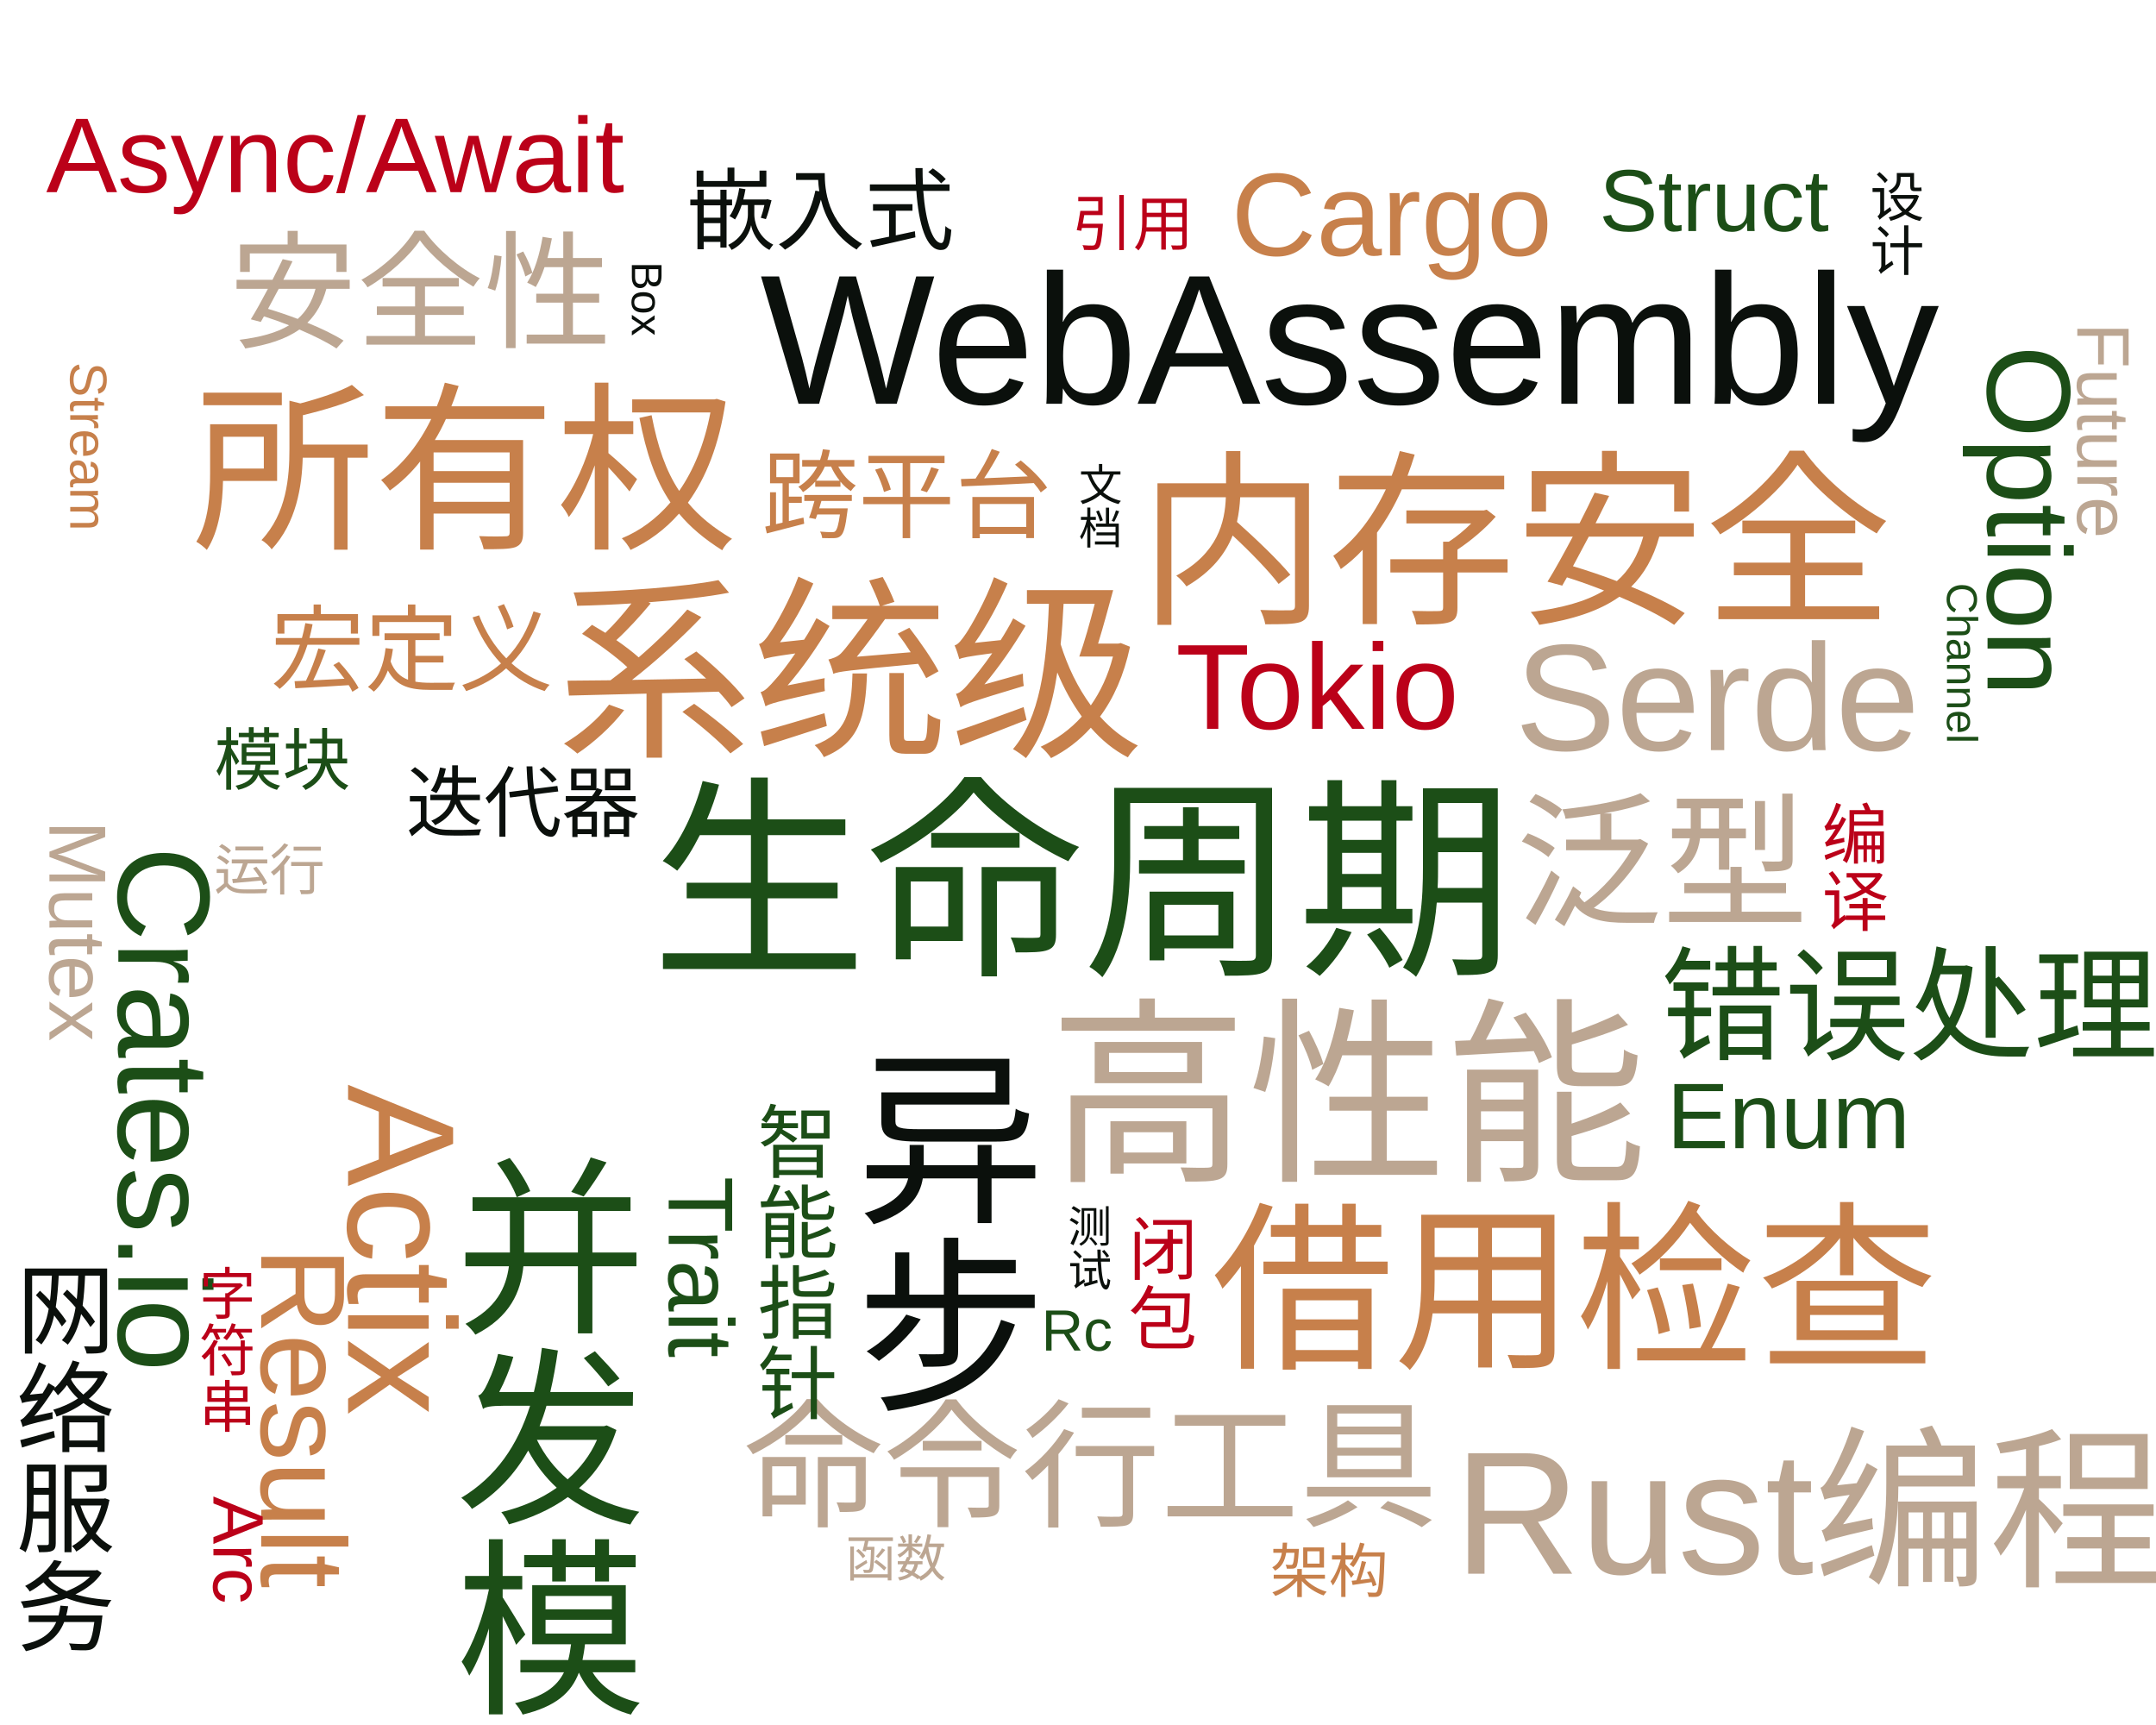
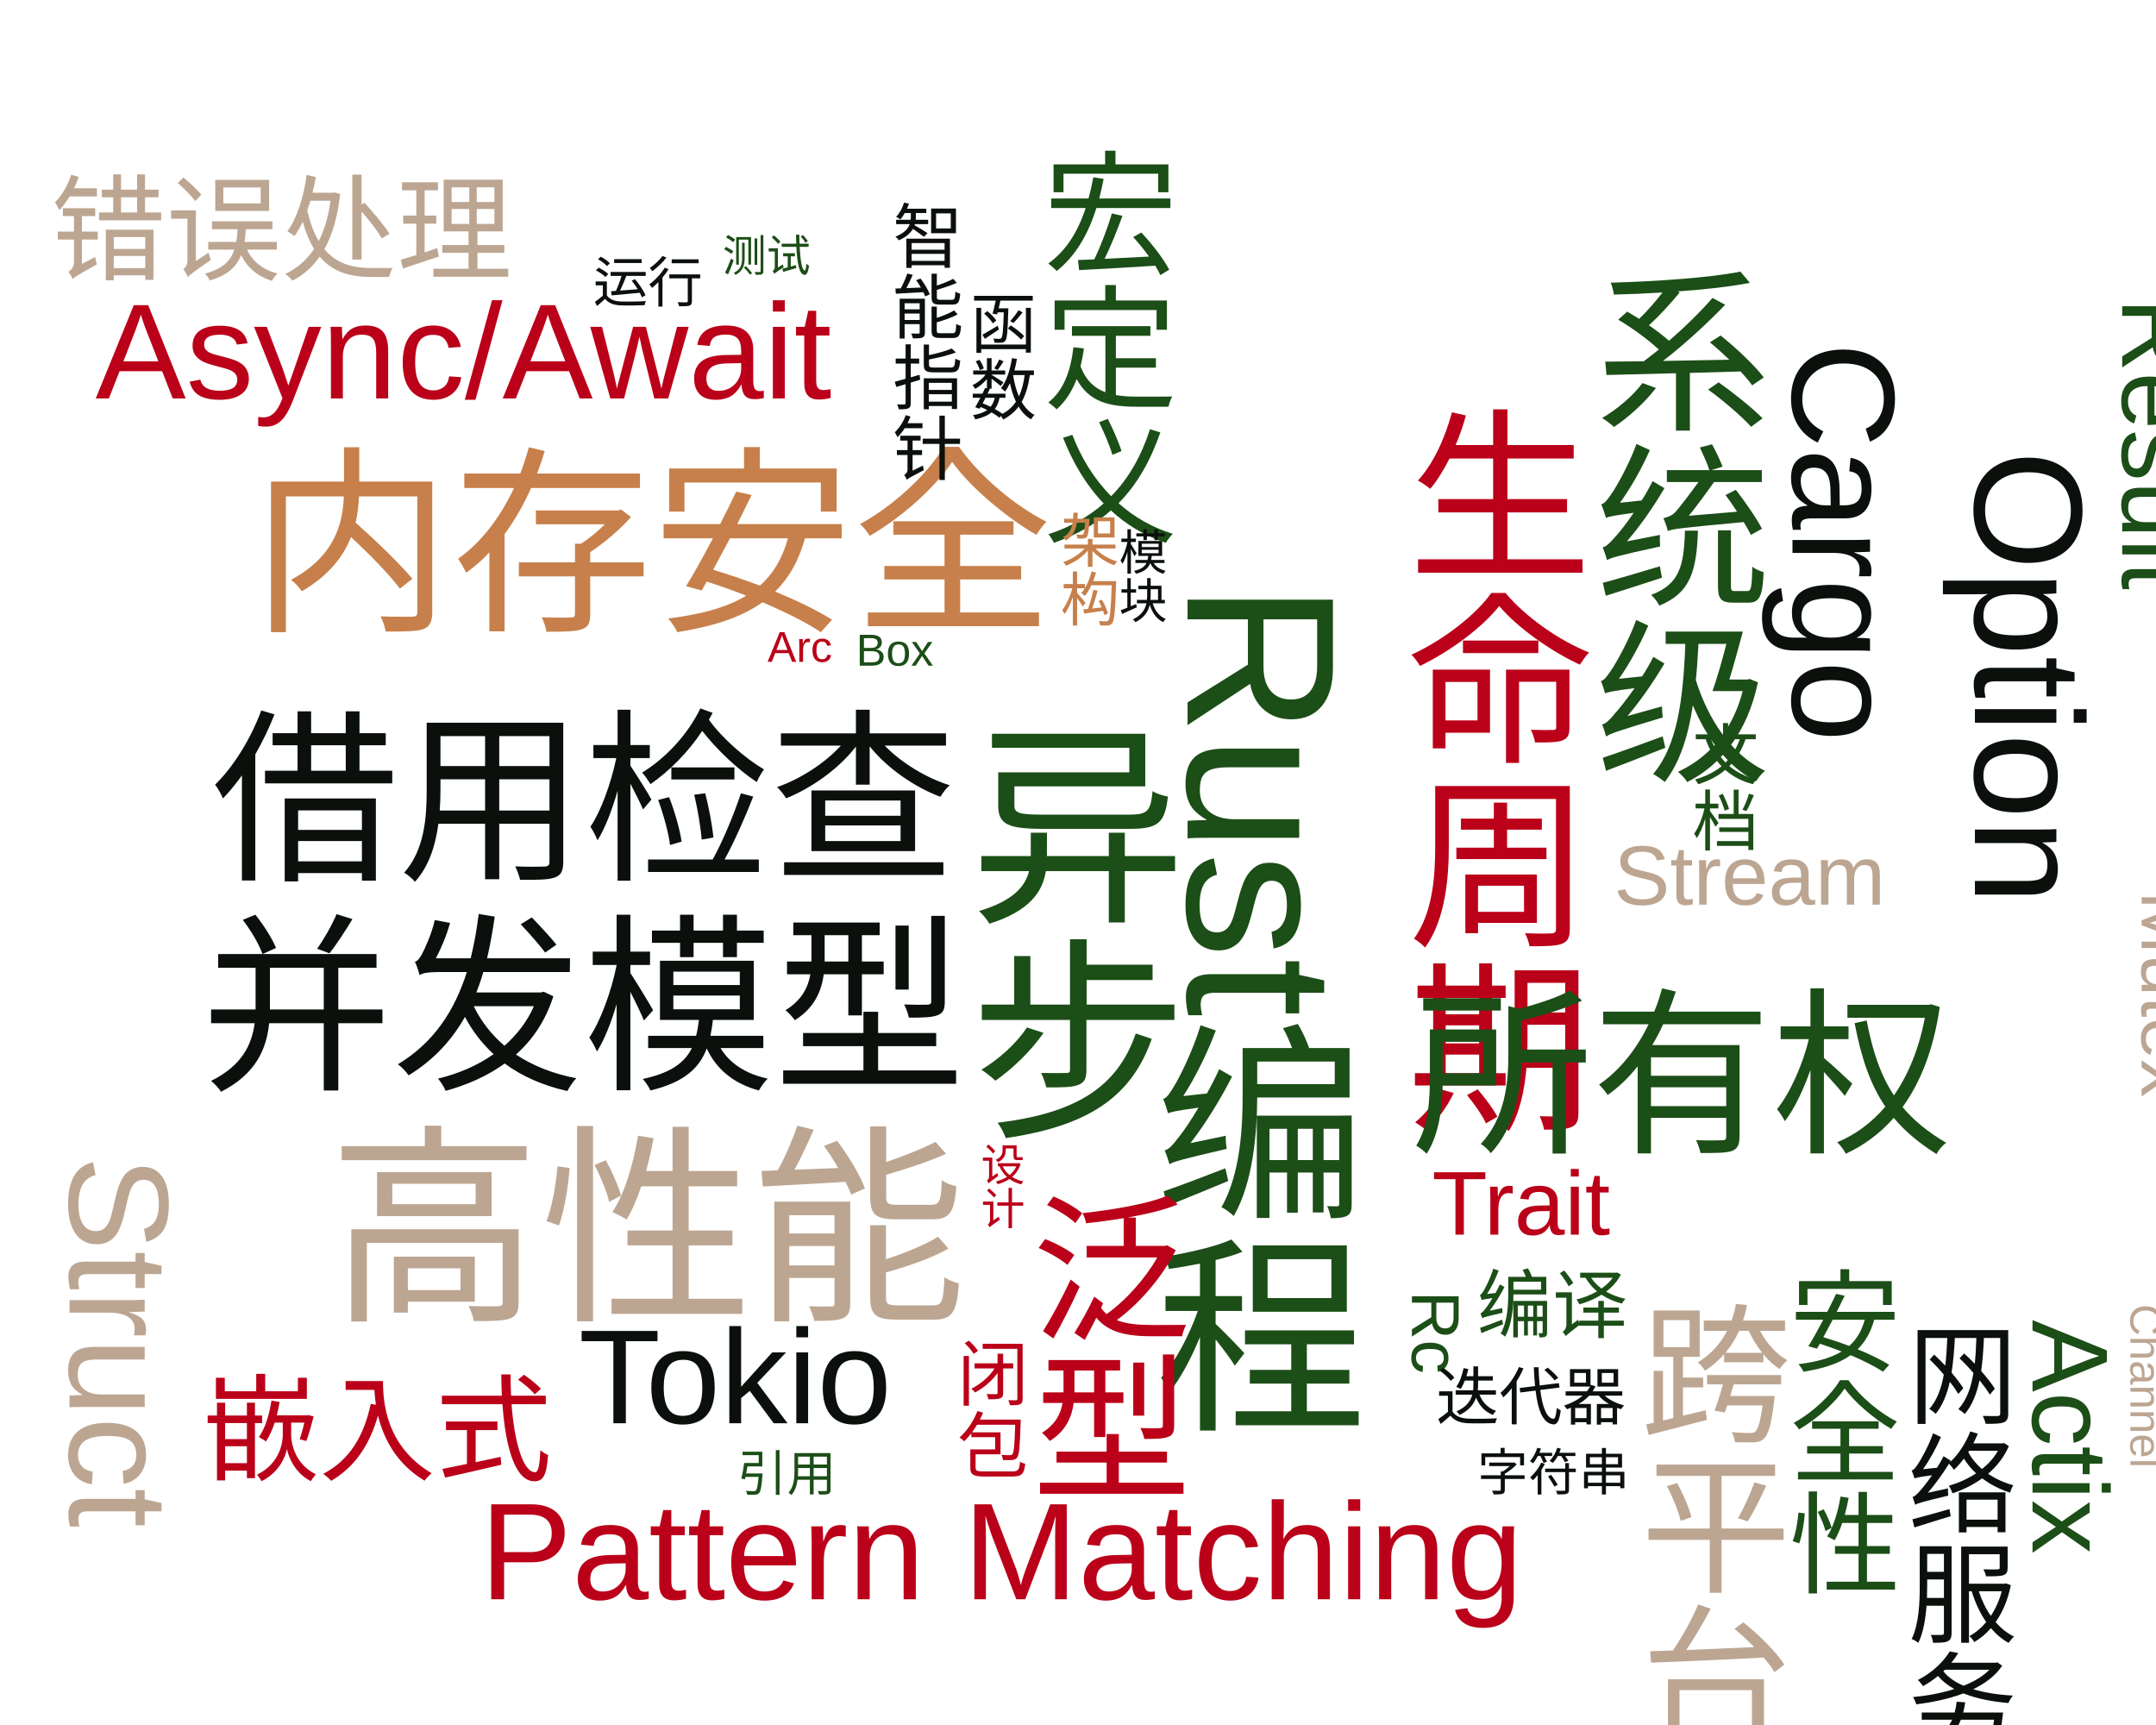
<svg xmlns="http://www.w3.org/2000/svg" width="1000" height="800" viewBox="0 0 1000 800">
  <rect x="0" y="0" width="100%" height="100%" fill="#ffffff" />
  <style>text{font-family:'HarmonyOS Sans SC',Arial,sans-serif;text-anchor:middle;dominant-baseline:central}</style>
-   <text transform="translate(502.0,401.0) rotate(0.0)" fill="#1c4e17" font-size="100.0">生命周期</text>
-   <text transform="translate(625.0,500.5) rotate(0.0)" fill="#bca692" font-size="92.4">高性能</text>
-   <text transform="translate(394.5,304.5) rotate(0.0)" fill="#c7804b" font-size="90.9">系统级</text>
-   <text transform="translate(255.5,597.5) rotate(0.0)" fill="#1c4e17" font-size="88.4" style="writing-mode: vertical-rl; text-orientation: upright; glyph-orientation-vertical: 0deg;">并发模型</text>
-   <text transform="translate(703.0,244.5) rotate(0.0)" fill="#c7804b" font-size="87.4">内存安全</text>
-   <text transform="translate(441.0,546.5) rotate(0.0)" fill="#0b100c" font-size="87.1" style="writing-mode: vertical-rl; text-orientation: upright; glyph-orientation-vertical: 0deg;">异步</text>
-   <text transform="translate(626.0,157.5) rotate(0.0)" fill="#0b100c" font-size="85.8">WebAssembly</text>
-   <text transform="translate(730.5,591.5) rotate(0.0)" fill="#c7804b" font-size="84.2">借用检查</text>
-   <text transform="translate(215.5,211.5) rotate(0.0)" fill="#c7804b" font-size="84.2">所有权</text>
-   <text transform="translate(839.0,681.0) rotate(0.0)" fill="#bca692" font-size="81.2">Rust编程</text>
-   <text transform="translate(186.0,542.5) rotate(0.0)" fill="#c7804b" font-size="70.8" style="writing-mode: vertical-rl; text-orientation: upright; glyph-orientation-vertical: 0deg;">Actix</text>
-   <text transform="translate(796.5,323.5) rotate(0.0)" fill="#bca692" font-size="70.4">Serde</text>
-   <text transform="translate(771.0,395.0) rotate(0.0)" fill="#bca692" font-size="67.7">泛型</text>
-   <text transform="translate(506.0,675.0) rotate(0.0)" fill="#bca692" font-size="64.4">命令行工具</text>
-   <text transform="translate(76.0,426.5) rotate(0.0)" fill="#1c4e17" font-size="60.9" style="writing-mode: vertical-rl; text-orientation: upright; glyph-orientation-vertical: 0deg;">Crates.io</text>
-   <text transform="translate(195.0,131.0) rotate(0.0)" fill="#bca692" font-size="59.1">安全性</text>
-   <text transform="translate(885.5,462.0) rotate(0.0)" fill="#1c4e17" font-size="57.7">错误处理</text>
-   <text transform="translate(611.0,318.5) rotate(0.0)" fill="#bb0119" font-size="56.3">Tokio</text>
-   <text transform="translate(140.5,609.5) rotate(0.0)" fill="#c7804b" font-size="55.8" style="writing-mode: vertical-rl; text-orientation: upright; glyph-orientation-vertical: 0deg;">Result</text>
-   <text transform="translate(941.0,191.0) rotate(0.0)" fill="#1c4e17" font-size="55.2" style="writing-mode: vertical-rl; text-orientation: upright; glyph-orientation-vertical: 0deg;">Option</text>
-   <text transform="translate(645.5,99.5) rotate(0.0)" fill="#c7804b" font-size="54.7">Cargo</text>
-   <text transform="translate(155.5,72.0) rotate(0.0)" fill="#bb0119" font-size="49.4">Async/Await</text>
-   <text transform="translate(30.5,617.0) rotate(0.0)" fill="#0b100c" font-size="46.0" style="writing-mode: vertical-rl; text-orientation: upright; glyph-orientation-vertical: 0deg;">网络服务</text>
-   <text transform="translate(420.5,226.5) rotate(0.0)" fill="#c7804b" font-size="44.8">跨平台</text>
-   <text transform="translate(191.0,298.0) rotate(0.0)" fill="#c7804b" font-size="43.7">宏定义</text>
-   <text transform="translate(829.5,517.5) rotate(0.0)" fill="#1c4e17" font-size="43.2">Enum</text>
-   <text transform="translate(325.0,569.5) rotate(0.0)" fill="#1c4e17" font-size="42.8" style="writing-mode: vertical-rl; text-orientation: upright; glyph-orientation-vertical: 0deg;">Trait</text>
-   <text transform="translate(380.5,94.5) rotate(0.0)" fill="#0b100c" font-size="41.4">嵌入式</text>
-   <text transform="translate(795.0,93.0) rotate(0.0)" fill="#1c4e17" font-size="40.8">Struct</text>
-   <text transform="translate(36.0,401.5) rotate(0.0)" fill="#bca692" font-size="37.6" style="writing-mode: vertical-rl; text-orientation: upright; glyph-orientation-vertical: 0deg;">Mutex</text>
-   <text transform="translate(370.0,537.5) rotate(0.0)" fill="#1c4e17" font-size="37.3" style="writing-mode: vertical-rl; text-orientation: upright; glyph-orientation-vertical: 0deg;">智能指针</text>
-   <text transform="translate(242.5,369.5) rotate(0.0)" fill="#0b100c" font-size="36.1">迭代器</text>
-   <text transform="translate(975.5,169.0) rotate(0.0)" fill="#bca692" font-size="34.6" style="writing-mode: vertical-rl; text-orientation: upright; glyph-orientation-vertical: 0deg;">Future</text>
-   <text transform="translate(110.5,712.5) rotate(0.0)" fill="#bb0119" font-size="33.2" style="writing-mode: vertical-rl; text-orientation: upright; glyph-orientation-vertical: 0deg;">Arc</text>
-   <text transform="translate(539.5,586.0) rotate(0.0)" fill="#bb0119" font-size="32.1" style="writing-mode: vertical-rl; text-orientation: upright; glyph-orientation-vertical: 0deg;">闭包</text>
-   <text transform="translate(131.0,350.0) rotate(0.0)" fill="#1c4e17" font-size="31.6">模块</text>
-   <text transform="translate(860.5,393.5) rotate(0.0)" fill="#bb0119" font-size="30.9" style="writing-mode: vertical-rl; text-orientation: upright; glyph-orientation-vertical: 0deg;">编译</text>
-   <text transform="translate(525.5,101.5) rotate(0.0)" fill="#bb0119" font-size="28.1">引用</text>
-   <text transform="translate(616.5,726.5) rotate(0.0)" fill="#c7804b" font-size="27.4">架构</text>
-   <text transform="translate(499.5,617.0) rotate(0.0)" fill="#1c4e17" font-size="27.0">Rc</text>
-   <text transform="translate(105.5,605.5) rotate(0.0)" fill="#bb0119" font-size="26.2" style="writing-mode: vertical-rl; text-orientation: upright; glyph-orientation-vertical: 0deg;">字符串</text>
-   <text transform="translate(125.0,401.5) rotate(0.0)" fill="#bca692" font-size="25.7">运行</text>
-   <text transform="translate(880.0,96.5) rotate(0.0)" fill="#0b100c" font-size="25.1" style="writing-mode: vertical-rl; text-orientation: upright; glyph-orientation-vertical: 0deg;">设计</text>
-   <text transform="translate(41.0,181.5) rotate(0.0)" fill="#c7804b" font-size="24.3" style="writing-mode: vertical-rl; text-orientation: upright; glyph-orientation-vertical: 0deg;">Stream</text>
-   <text transform="translate(415.5,721.0) rotate(0.0)" fill="#bca692" font-size="23.3">函数</text>
-   <text transform="translate(505.5,573.0) rotate(0.0)" fill="#0b100c" font-size="20.3" style="writing-mode: vertical-rl; text-orientation: upright; glyph-orientation-vertical: 0deg;">测试</text>
-   <text transform="translate(510.5,229.0) rotate(0.0)" fill="#0b100c" font-size="20.2" style="writing-mode: vertical-rl; text-orientation: upright; glyph-orientation-vertical: 0deg;">文档</text>
-   <text transform="translate(300.0,132.5) rotate(0.0)" fill="#0b100c" font-size="20.0" style="writing-mode: vertical-rl; text-orientation: upright; glyph-orientation-vertical: 0deg;">Box</text>
-   <text transform="translate(910.0,281.5) rotate(0.0)" fill="#1c4e17" font-size="20.0" style="writing-mode: vertical-rl; text-orientation: upright; glyph-orientation-vertical: 0deg;">Channel</text>
+   <text transform="translate(500.0,404.0) rotate(0.0)" fill="#1c4e17" font-size="100.0" style="writing-mode: vertical-rl; text-orientation: upright; glyph-orientation-vertical: 0deg;">异步</text>
+   <text transform="translate(300.0,562.0) rotate(0.0)" fill="#bca692" font-size="98.6">高性能</text>
+   <text transform="translate(601.0,341.0) rotate(0.0)" fill="#1c4e17" font-size="98.0" style="writing-mode: vertical-rl; text-orientation: upright; glyph-orientation-vertical: 0deg;">Rust编程</text>
+   <text transform="translate(302.5,245.0) rotate(0.0)" fill="#c7804b" font-size="93.0">内存安全</text>
+   <text transform="translate(270.5,460.0) rotate(0.0)" fill="#0b100c" font-size="88.6">并发模型</text>
+   <text transform="translate(271.0,364.0) rotate(0.0)" fill="#0b100c" font-size="86.3">借用检查</text>
+   <text transform="translate(695.7,248.2) rotate(0.0)" fill="#bb0119" font-size="85.3" style="writing-mode: vertical-rl; text-orientation: upright; glyph-orientation-vertical: 0deg;">生命周期</text>
+   <text transform="translate(780.0,492.0) rotate(0.0)" fill="#1c4e17" font-size="83.3">所有权</text>
+   <text transform="translate(780.7,180.5) rotate(0.0)" fill="#1c4e17" font-size="81.4" style="writing-mode: vertical-rl; text-orientation: upright; glyph-orientation-vertical: 0deg;">系统级</text>
+   <text transform="translate(515.7,604.5) rotate(0.0)" fill="#bb0119" font-size="73.5" style="writing-mode: vertical-rl; text-orientation: upright; glyph-orientation-vertical: 0deg;">泛型</text>
+   <text transform="translate(940.8,248.8) rotate(0.0)" fill="#0b100c" font-size="71.5" style="writing-mode: vertical-rl; text-orientation: upright; glyph-orientation-vertical: 0deg;">Option</text>
+   <text transform="translate(795.9,652.5) rotate(0.0)" fill="#bca692" font-size="69.8" style="writing-mode: vertical-rl; text-orientation: upright; glyph-orientation-vertical: 0deg;">跨平台</text>
+   <text transform="translate(855.0,196.7) rotate(0.0)" fill="#0b100c" font-size="68.1" style="writing-mode: vertical-rl; text-orientation: upright; glyph-orientation-vertical: 0deg;">Cargo</text>
+   <text transform="translate(55.0,572.9) rotate(0.0)" fill="#bca692" font-size="66.0" style="writing-mode: vertical-rl; text-orientation: upright; glyph-orientation-vertical: 0deg;">Struct</text>
+   <text transform="translate(464.5,719.5) rotate(0.0)" fill="#bb0119" font-size="64.0">Pattern Matching</text>
+   <text transform="translate(215.0,163.0) rotate(0.0)" fill="#bb0119" font-size="62.9">Async/Await</text>
+   <text transform="translate(515.2,112.5) rotate(0.0)" fill="#1c4e17" font-size="62.3" style="writing-mode: vertical-rl; text-orientation: upright; glyph-orientation-vertical: 0deg;">宏定义</text>
+   <text transform="translate(341.0,638.5) rotate(0.0)" fill="#0b100c" font-size="62.2">Tokio</text>
+   <text transform="translate(175.0,659.0) rotate(0.0)" fill="#bb0119" font-size="54.0">嵌入式</text>
+   <text transform="translate(130.5,102.5) rotate(0.0)" fill="#bca692" font-size="53.5">错误处理</text>
+   <text transform="translate(855.8,623.9) rotate(0.0)" fill="#1c4e17" font-size="51.5" style="writing-mode: vertical-rl; text-orientation: upright; glyph-orientation-vertical: 0deg;">安全性</text>
+   <text transform="translate(910.3,648.5) rotate(0.0)" fill="#0b100c" font-size="50.7" style="writing-mode: vertical-rl; text-orientation: upright; glyph-orientation-vertical: 0deg;">网络服务</text>
+   <text transform="translate(960.1,640.1) rotate(0.0)" fill="#1c4e17" font-size="50.1" style="writing-mode: vertical-rl; text-orientation: upright; glyph-orientation-vertical: 0deg;">Actix</text>
+   <text transform="translate(1000.9,164.8) rotate(0.0)" fill="#1c4e17" font-size="47.8" style="writing-mode: vertical-rl; text-orientation: upright; glyph-orientation-vertical: 0deg;">Result</text>
+   <text transform="translate(705.5,558.0) rotate(0.0)" fill="#bb0119" font-size="42.1">Trait</text>
+   <text transform="translate(811.5,406.0) rotate(0.0)" fill="#bca692" font-size="39.1">Stream</text>
+   <text transform="translate(1005.5,432.9) rotate(0.0)" fill="#bca692" font-size="35.1" style="writing-mode: vertical-rl; text-orientation: upright; glyph-orientation-vertical: 0deg;">Mutex</text>
+   <text transform="translate(720.0,602.5) rotate(0.0)" fill="#1c4e17" font-size="34.9">编译</text>
+   <text transform="translate(460.6,644.1) rotate(0.0)" fill="#bb0119" font-size="33.2" style="writing-mode: vertical-rl; text-orientation: upright; glyph-orientation-vertical: 0deg;">闭包</text>
+   <text transform="translate(430.4,116.5) rotate(0.0)" fill="#0b100c" font-size="32.8" style="writing-mode: vertical-rl; text-orientation: upright; glyph-orientation-vertical: 0deg;">智能指针</text>
+   <text transform="translate(665.8,616.2) rotate(0.0)" fill="#1c4e17" font-size="31.5" style="writing-mode: vertical-rl; text-orientation: upright; glyph-orientation-vertical: 0deg;">Rc</text>
+   <text transform="translate(800.4,356.4) rotate(0.0)" fill="#1c4e17" font-size="30.8" style="writing-mode: vertical-rl; text-orientation: upright; glyph-orientation-vertical: 0deg;">文档</text>
+   <text transform="translate(465.4,156.4) rotate(0.0)" fill="#0b100c" font-size="30.8" style="writing-mode: vertical-rl; text-orientation: upright; glyph-orientation-vertical: 0deg;">函数</text>
+   <text transform="translate(710.0,645.5) rotate(0.0)" fill="#0b100c" font-size="29.3">迭代器</text>
+   <text transform="translate(505.7,256.4) rotate(0.0)" fill="#c7804b" font-size="27.3" style="writing-mode: vertical-rl; text-orientation: upright; glyph-orientation-vertical: 0deg;">架构</text>
+   <text transform="translate(300.5,129.0) rotate(0.0)" fill="#0b100c" font-size="25.4">运行</text>
+   <text transform="translate(720.5,681.0) rotate(0.0)" fill="#0b100c" font-size="23.5">字符串</text>
+   <text transform="translate(365.0,681.5) rotate(0.0)" fill="#1c4e17" font-size="22.8">引用</text>
+   <text transform="translate(530.2,260.8) rotate(0.0)" fill="#0b100c" font-size="22.4" style="writing-mode: vertical-rl; text-orientation: upright; glyph-orientation-vertical: 0deg;">模块</text>
+   <text transform="translate(415.0,301.5) rotate(0.0)" fill="#1c4e17" font-size="20.8">Box</text>
+   <text transform="translate(995.2,616.2) rotate(0.0)" fill="#bca692" font-size="20.4" style="writing-mode: vertical-rl; text-orientation: upright; glyph-orientation-vertical: 0deg;">Channel</text>
+   <text transform="translate(355.5,117.0) rotate(0.0)" fill="#1c4e17" font-size="20.4">测试</text>
+   <text transform="translate(465.2,544.4) rotate(0.0)" fill="#bb0119" font-size="20.4" style="writing-mode: vertical-rl; text-orientation: upright; glyph-orientation-vertical: 0deg;">设计</text>
+   <text transform="translate(371.0,300.0) rotate(0.0)" fill="#bb0119" font-size="20.0">Arc</text>
</svg>
